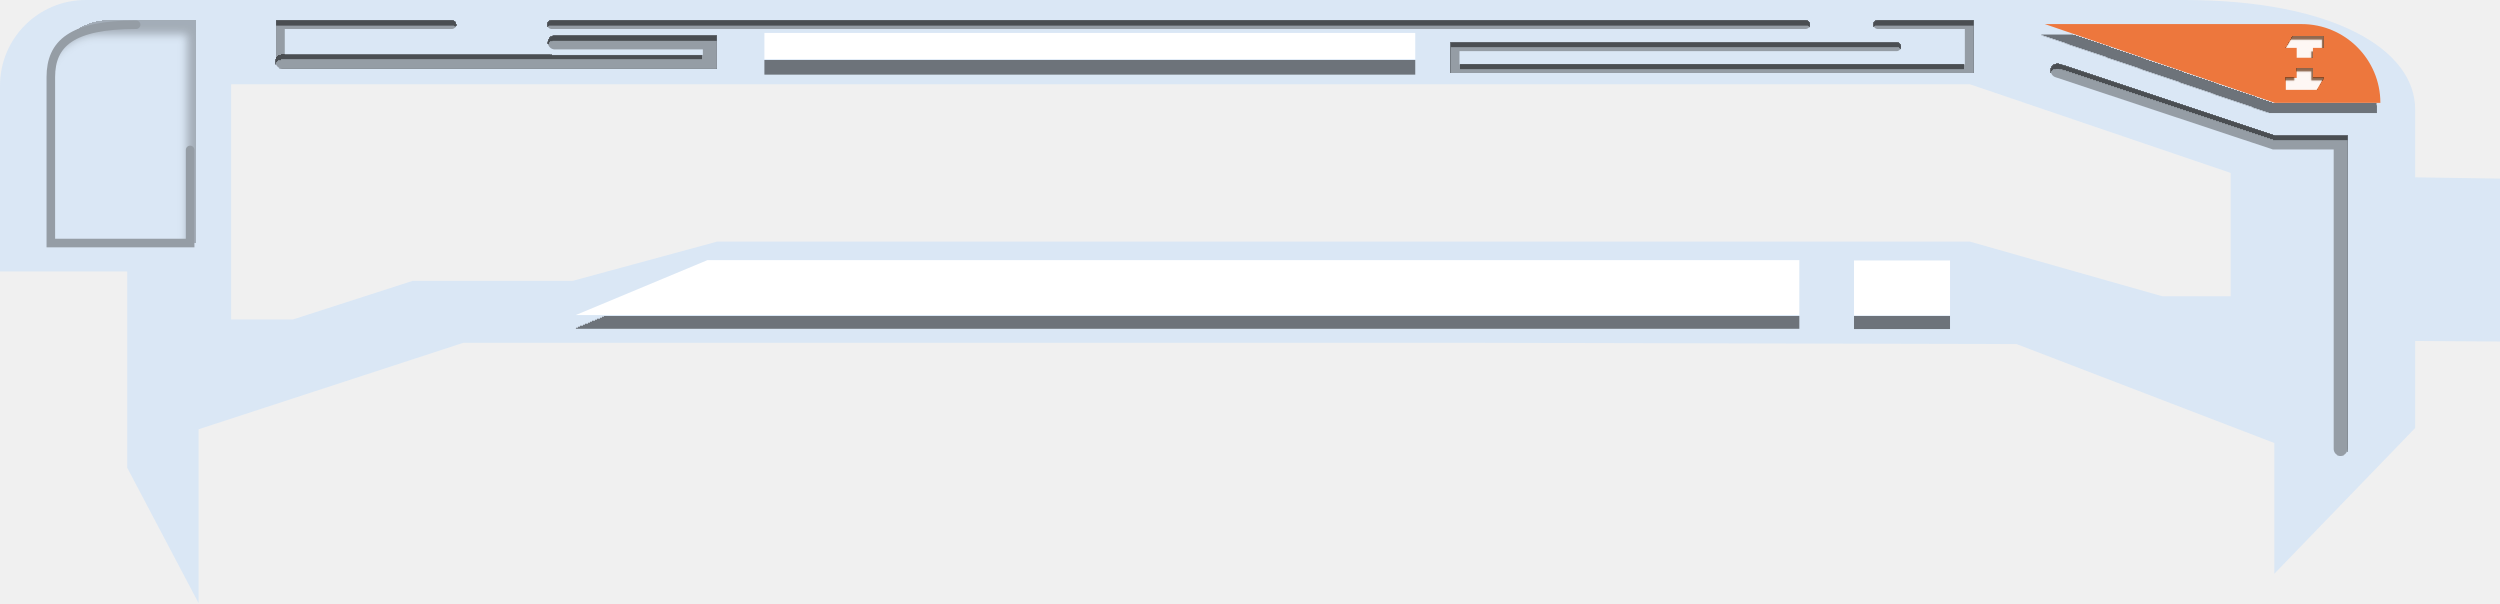
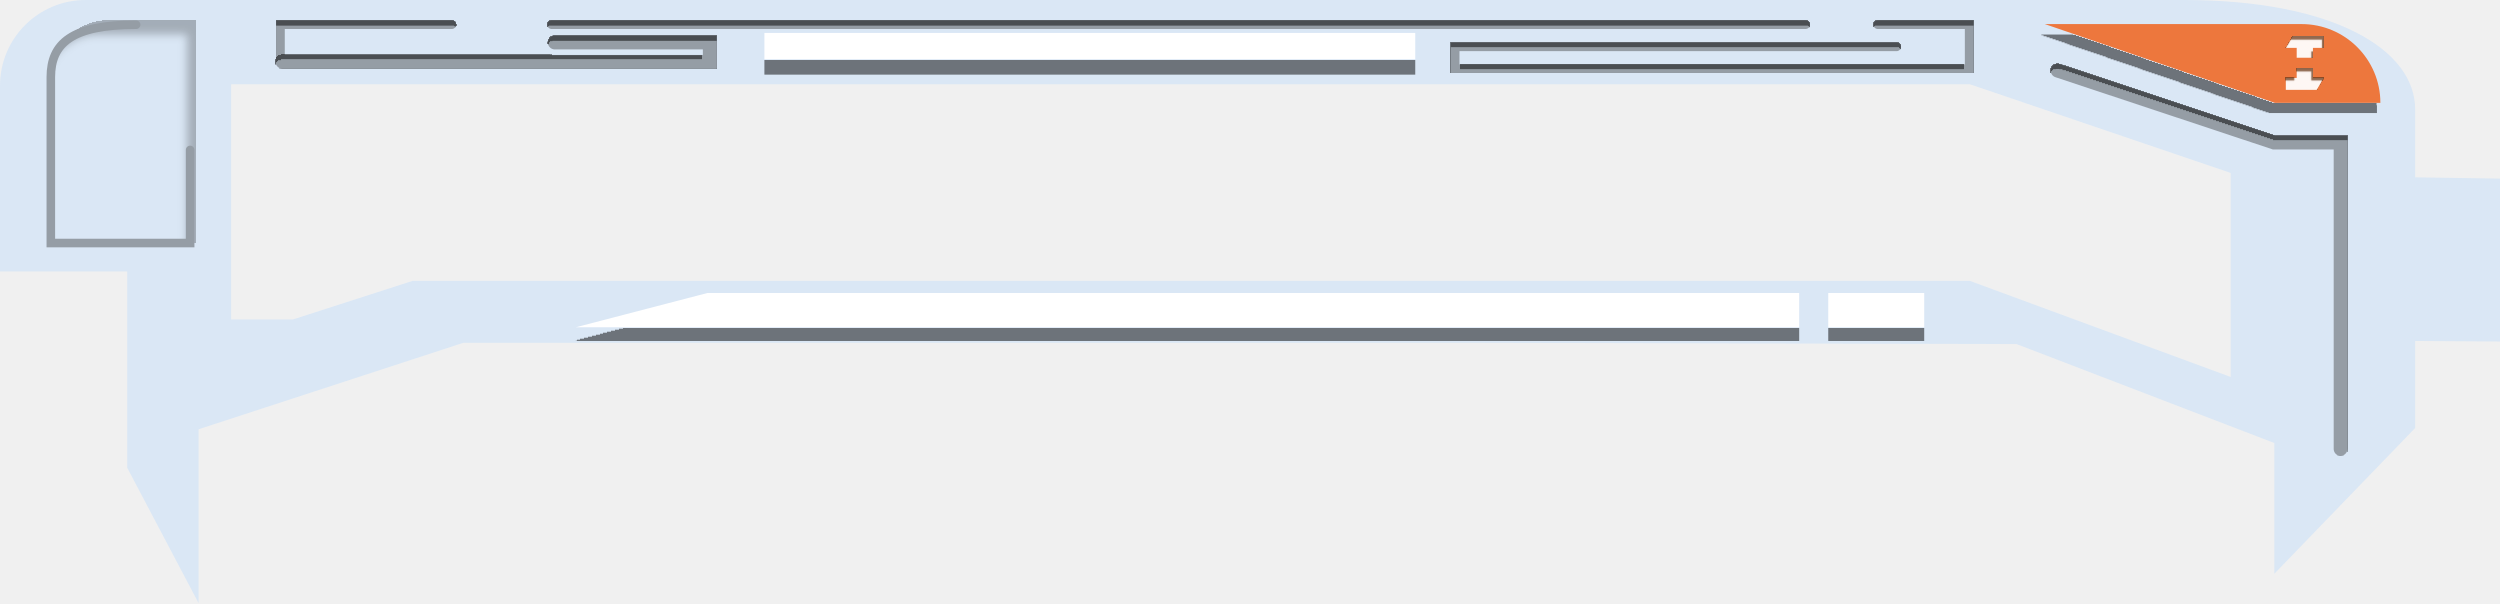
<svg xmlns="http://www.w3.org/2000/svg" width="1459" height="352" viewBox="0 0 1459 352" fill="none">
-   <path fill-rule="evenodd" clip-rule="evenodd" d="M1274.61 0C1361.24 4.87377e-06 1409.5 28.601 1409.5 63.882V103.488L1459 104.225V199.31L1409.5 198.991V249.777L1327.29 334.852V258.541L1176.85 200.799L860.055 200.062L270.391 200.062L115.899 250.528L115.899 352L74.249 272.993L74.249 158.426H0L0 50C0 22.386 22.386 2.43688e-06 50 2.43688e-06L165.824 2.43688e-06L1107.06 4.87377e-06L1274.61 0ZM134.886 49.189V116.264V127.124V186.457H170.859L240.692 163.931H334.122L418.5 141L1149.63 141L1261.86 172.885H1301.84V100.933L1149.63 49.189L134.886 49.189Z" fill="#DAE7F5" />
+   <path fill-rule="evenodd" clip-rule="evenodd" d="M1274.61 2.43688e-06C1361.24 7.31065e-06 1409.5 28.601 1409.5 63.882V103.488L1459 104.225V199.31L1409.5 198.991V249.777L1327.29 334.852V258.541L1176.85 200.799L860.055 200.062L270.391 200.062L115.899 250.528L115.899 352L74.249 272.993L74.249 158.426H0L0 50C0 22.386 22.386 4.87377e-06 50 4.87377e-06L165.824 4.87377e-06L1107.06 7.31065e-06L1274.61 2.43688e-06ZM134.886 49.189V116.264V127.124V186.457H170.859L240.692 163.931H334.122H421.5L1149.63 163.931L1301.84 220V158.426V100.933L1149.63 49.189L134.886 49.189Z" fill="#DAE7F5" />
  <g filter="url(#filter0_i_11_5)">
    <path d="M29.663 46.019C29.663 27.241 44.886 12.019 63.663 12.019L114.259 12.019V141.823H29.663L29.663 46.019Z" fill="#DAE7F5" />
  </g>
  <path d="M79.439 14.423C41.831 14.423 29.663 25.373 29.663 44.988C29.663 64.603 29.663 117.718 29.663 141.823H110.963V87.509" stroke="#959DA5" stroke-width="5" stroke-linecap="round" />
  <g filter="url(#filter1_i_11_5)">
    <path d="M163.698 36.057V14.423L263.675 14.423" stroke="#959DA5" stroke-width="5" stroke-linecap="round" />
  </g>
  <g filter="url(#filter2_i_11_5)">
    <path d="M164.797 36.057L414.189 36.057V24.839L323.77 24.839" stroke="#959DA5" stroke-width="8" stroke-linecap="round" />
  </g>
  <g filter="url(#filter3_d_11_5)">
-     <path d="M412.814 151.83L1050.09 151.83V183.88L335.974 183.88L412.814 151.83Z" fill="white" />
+     <path d="M412.827 171L1050 171V191L336 191L412.827 171Z" fill="white" />
  </g>
  <g filter="url(#filter4_d_11_5)">
-     <path d="M1082 152H1138.03V184.05H1082V152Z" fill="white" />
+     <path d="M1066.97 171H1122.97V191H1066.97V171Z" fill="white" />
  </g>
  <g filter="url(#filter5_i_11_5)">
    <path d="M321.903 14.423L1053.77 14.423" stroke="#959DA5" stroke-width="5" stroke-linecap="round" />
  </g>
  <g filter="url(#filter6_i_11_5)">
    <path d="M1095.86 14.423L1149.18 14.423V40.063L849.252 40.063V27.353L1106.85 27.353" stroke="#959DA5" stroke-width="5" stroke-linecap="round" />
  </g>
  <g filter="url(#filter7_i_11_5)">
    <path d="M1200.79 41.25L1327.15 83.244H1365.94V262.013" stroke="#959DA5" stroke-width="8" stroke-linecap="round" />
  </g>
  <g filter="url(#filter8_d_11_5)">
    <rect x="446.102" y="19.23" width="379.837" height="15.332" fill="white" />
  </g>
  <g filter="url(#filter9_d_11_5)">
    <path d="M1308.13 14.051H1343.19C1368.59 14.051 1389.19 34.643 1389.19 60.045L1327.65 60.045L1193.35 14.051L1308.13 14.051Z" fill="#ED773D" />
  </g>
  <g opacity="0.94" filter="url(#filter10_i_11_5)">
    <path d="M1356.09 21V27.941H1349.83V33.691H1340.35V27.941H1334L1338.2 21H1356.09Z" fill="white" />
    <path d="M1356.09 45.501L1352.05 52.442H1334V45.501H1340.35V39.752H1349.83V45.501H1356.09Z" fill="white" />
  </g>
  <defs>
    <filter id="filter0_i_11_5" x="24.663" y="12.019" width="89.596" height="134.805" filterUnits="userSpaceOnUse" color-interpolation-filters="sRGB">
      <feFlood flood-opacity="0" result="BackgroundImageFix" />
      <feBlend mode="normal" in="SourceGraphic" in2="BackgroundImageFix" result="shape" />
      <feColorMatrix in="SourceAlpha" type="matrix" values="0 0 0 0 0 0 0 0 0 0 0 0 0 0 0 0 0 0 127 0" result="hardAlpha" />
      <feOffset dx="-5" dy="8" />
      <feGaussianBlur stdDeviation="2.5" />
      <feComposite in2="hardAlpha" operator="arithmetic" k2="-1" k3="1" />
      <feColorMatrix type="matrix" values="0 0 0 0 0 0 0 0 0 0 0 0 0 0 0 0 0 0 0.25 0" />
      <feBlend mode="normal" in2="shape" result="effect1_innerShadow_11_5" />
    </filter>
    <filter id="filter1_i_11_5" x="161.198" y="11.923" width="104.977" height="26.634" filterUnits="userSpaceOnUse" color-interpolation-filters="sRGB">
      <feFlood flood-opacity="0" result="BackgroundImageFix" />
      <feBlend mode="normal" in="SourceGraphic" in2="BackgroundImageFix" result="shape" />
      <feColorMatrix in="SourceAlpha" type="matrix" values="0 0 0 0 0 0 0 0 0 0 0 0 0 0 0 0 0 0 127 0" result="hardAlpha" />
      <feOffset dy="3" />
      <feComposite in2="hardAlpha" operator="arithmetic" k2="-1" k3="1" />
      <feColorMatrix type="matrix" values="0 0 0 0 0 0 0 0 0 0 0 0 0 0 0 0 0 0 0.5 0" />
      <feBlend mode="normal" in2="shape" result="effect1_innerShadow_11_5" />
    </filter>
    <filter id="filter2_i_11_5" x="160.797" y="20.839" width="257.392" height="19.218" filterUnits="userSpaceOnUse" color-interpolation-filters="sRGB">
      <feFlood flood-opacity="0" result="BackgroundImageFix" />
      <feBlend mode="normal" in="SourceGraphic" in2="BackgroundImageFix" result="shape" />
      <feColorMatrix in="SourceAlpha" type="matrix" values="0 0 0 0 0 0 0 0 0 0 0 0 0 0 0 0 0 0 127 0" result="hardAlpha" />
      <feOffset dy="3" />
      <feComposite in2="hardAlpha" operator="arithmetic" k2="-1" k3="1" />
      <feColorMatrix type="matrix" values="0 0 0 0 0 0 0 0 0 0 0 0 0 0 0 0 0 0 0.5 0" />
      <feBlend mode="normal" in2="shape" result="effect1_innerShadow_11_5" />
    </filter>
-     <filter id="filter3_d_11_5" x="335.974" y="151.83" width="714.119" height="40.05" filterUnits="userSpaceOnUse" color-interpolation-filters="sRGB">
+     <filter id="filter3_d_11_5" x="336" y="171" width="714" height="28" filterUnits="userSpaceOnUse" color-interpolation-filters="sRGB">
      <feFlood flood-opacity="0" result="BackgroundImageFix" />
      <feColorMatrix in="SourceAlpha" type="matrix" values="0 0 0 0 0 0 0 0 0 0 0 0 0 0 0 0 0 0 127 0" result="hardAlpha" />
      <feOffset dy="8" />
      <feComposite in2="hardAlpha" operator="out" />
      <feColorMatrix type="matrix" values="0 0 0 0 0 0 0 0 0 0 0 0 0 0 0 0 0 0 0.5 0" />
      <feBlend mode="normal" in2="BackgroundImageFix" result="effect1_dropShadow_11_5" />
      <feBlend mode="normal" in="SourceGraphic" in2="effect1_dropShadow_11_5" result="shape" />
    </filter>
-     <filter id="filter4_d_11_5" x="1082" y="152" width="56.031" height="40.05" filterUnits="userSpaceOnUse" color-interpolation-filters="sRGB">
+     <filter id="filter4_d_11_5" x="1066.97" y="171" width="56" height="28" filterUnits="userSpaceOnUse" color-interpolation-filters="sRGB">
      <feFlood flood-opacity="0" result="BackgroundImageFix" />
      <feColorMatrix in="SourceAlpha" type="matrix" values="0 0 0 0 0 0 0 0 0 0 0 0 0 0 0 0 0 0 127 0" result="hardAlpha" />
      <feOffset dy="8" />
      <feComposite in2="hardAlpha" operator="out" />
      <feColorMatrix type="matrix" values="0 0 0 0 0 0 0 0 0 0 0 0 0 0 0 0 0 0 0.5 0" />
      <feBlend mode="normal" in2="BackgroundImageFix" result="effect1_dropShadow_11_5" />
      <feBlend mode="normal" in="SourceGraphic" in2="effect1_dropShadow_11_5" result="shape" />
    </filter>
    <filter id="filter5_i_11_5" x="319.403" y="11.923" width="736.867" height="5" filterUnits="userSpaceOnUse" color-interpolation-filters="sRGB">
      <feFlood flood-opacity="0" result="BackgroundImageFix" />
      <feBlend mode="normal" in="SourceGraphic" in2="BackgroundImageFix" result="shape" />
      <feColorMatrix in="SourceAlpha" type="matrix" values="0 0 0 0 0 0 0 0 0 0 0 0 0 0 0 0 0 0 127 0" result="hardAlpha" />
      <feOffset dy="3" />
      <feComposite in2="hardAlpha" operator="arithmetic" k2="-1" k3="1" />
      <feColorMatrix type="matrix" values="0 0 0 0 0 0 0 0 0 0 0 0 0 0 0 0 0 0 0.5 0" />
      <feBlend mode="normal" in2="shape" result="effect1_innerShadow_11_5" />
    </filter>
    <filter id="filter6_i_11_5" x="846.752" y="11.923" width="304.93" height="30.64" filterUnits="userSpaceOnUse" color-interpolation-filters="sRGB">
      <feFlood flood-opacity="0" result="BackgroundImageFix" />
      <feBlend mode="normal" in="SourceGraphic" in2="BackgroundImageFix" result="shape" />
      <feColorMatrix in="SourceAlpha" type="matrix" values="0 0 0 0 0 0 0 0 0 0 0 0 0 0 0 0 0 0 127 0" result="hardAlpha" />
      <feOffset dy="3" />
      <feComposite in2="hardAlpha" operator="arithmetic" k2="-1" k3="1" />
      <feColorMatrix type="matrix" values="0 0 0 0 0 0 0 0 0 0 0 0 0 0 0 0 0 0 0.5 0" />
      <feBlend mode="normal" in2="shape" result="effect1_innerShadow_11_5" />
    </filter>
    <filter id="filter7_i_11_5" x="1196.79" y="37.249" width="173.156" height="228.763" filterUnits="userSpaceOnUse" color-interpolation-filters="sRGB">
      <feFlood flood-opacity="0" result="BackgroundImageFix" />
      <feBlend mode="normal" in="SourceGraphic" in2="BackgroundImageFix" result="shape" />
      <feColorMatrix in="SourceAlpha" type="matrix" values="0 0 0 0 0 0 0 0 0 0 0 0 0 0 0 0 0 0 127 0" result="hardAlpha" />
      <feOffset dy="3" />
      <feComposite in2="hardAlpha" operator="arithmetic" k2="-1" k3="1" />
      <feColorMatrix type="matrix" values="0 0 0 0 0 0 0 0 0 0 0 0 0 0 0 0 0 0 0.5 0" />
      <feBlend mode="normal" in2="shape" result="effect1_innerShadow_11_5" />
    </filter>
    <filter id="filter8_d_11_5" x="446.102" y="19.23" width="379.837" height="24.331" filterUnits="userSpaceOnUse" color-interpolation-filters="sRGB">
      <feFlood flood-opacity="0" result="BackgroundImageFix" />
      <feColorMatrix in="SourceAlpha" type="matrix" values="0 0 0 0 0 0 0 0 0 0 0 0 0 0 0 0 0 0 127 0" result="hardAlpha" />
      <feOffset dy="9" />
      <feComposite in2="hardAlpha" operator="out" />
      <feColorMatrix type="matrix" values="0 0 0 0 0 0 0 0 0 0 0 0 0 0 0 0 0 0 0.5 0" />
      <feBlend mode="normal" in2="BackgroundImageFix" result="effect1_dropShadow_11_5" />
      <feBlend mode="normal" in="SourceGraphic" in2="effect1_dropShadow_11_5" result="shape" />
    </filter>
    <filter id="filter9_d_11_5" x="1191.35" y="14.051" width="197.835" height="51.995" filterUnits="userSpaceOnUse" color-interpolation-filters="sRGB">
      <feFlood flood-opacity="0" result="BackgroundImageFix" />
      <feColorMatrix in="SourceAlpha" type="matrix" values="0 0 0 0 0 0 0 0 0 0 0 0 0 0 0 0 0 0 127 0" result="hardAlpha" />
      <feOffset dx="-2" dy="6" />
      <feComposite in2="hardAlpha" operator="out" />
      <feColorMatrix type="matrix" values="0 0 0 0 0 0 0 0 0 0 0 0 0 0 0 0 0 0 0.5 0" />
      <feBlend mode="normal" in2="BackgroundImageFix" result="effect1_dropShadow_11_5" />
      <feBlend mode="normal" in="SourceGraphic" in2="effect1_dropShadow_11_5" result="shape" />
    </filter>
    <filter id="filter10_i_11_5" x="1333" y="21" width="23.093" height="32.542" filterUnits="userSpaceOnUse" color-interpolation-filters="sRGB">
      <feFlood flood-opacity="0" result="BackgroundImageFix" />
      <feBlend mode="normal" in="SourceGraphic" in2="BackgroundImageFix" result="shape" />
      <feColorMatrix in="SourceAlpha" type="matrix" values="0 0 0 0 0 0 0 0 0 0 0 0 0 0 0 0 0 0 127 0" result="hardAlpha" />
      <feOffset dx="-1" dy="2" />
      <feGaussianBlur stdDeviation="0.55" />
      <feComposite in2="hardAlpha" operator="arithmetic" k2="-1" k3="1" />
      <feColorMatrix type="matrix" values="0 0 0 0 0.39 0 0 0 0 0.21 0 0 0 0 0.09 0 0 0 0.75 0" />
      <feBlend mode="normal" in2="shape" result="effect1_innerShadow_11_5" />
    </filter>
  </defs>
</svg>
